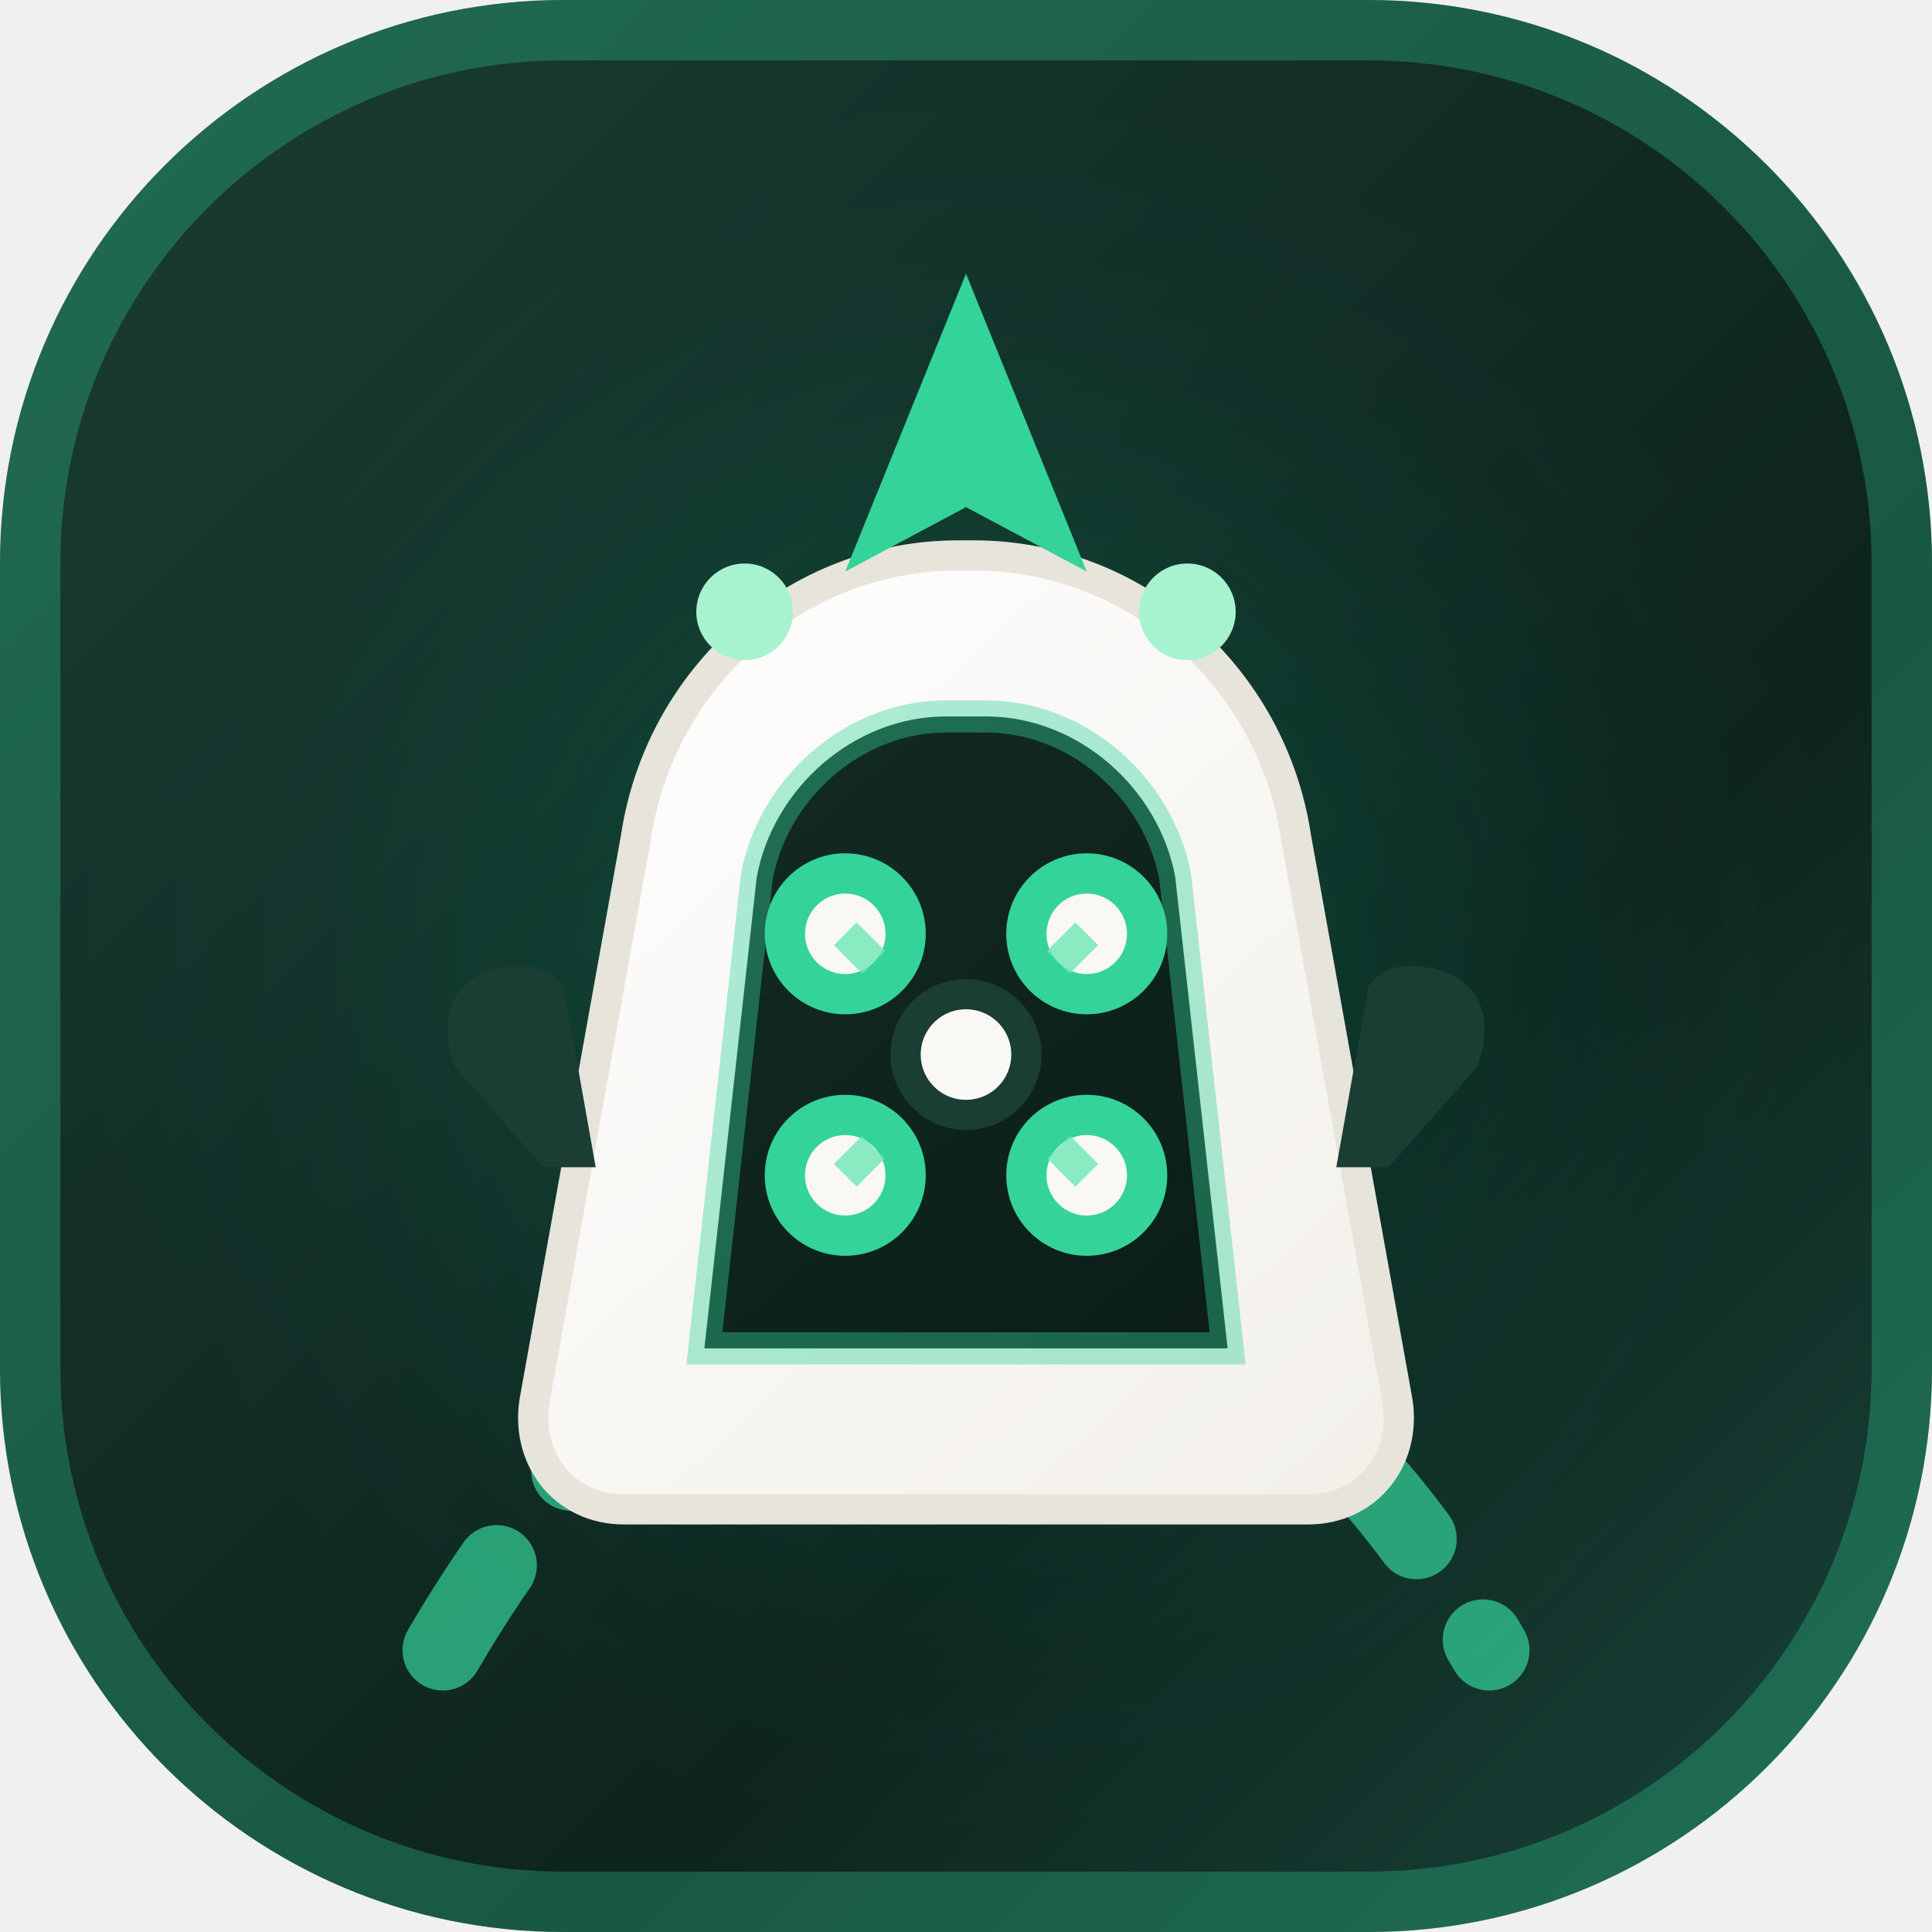
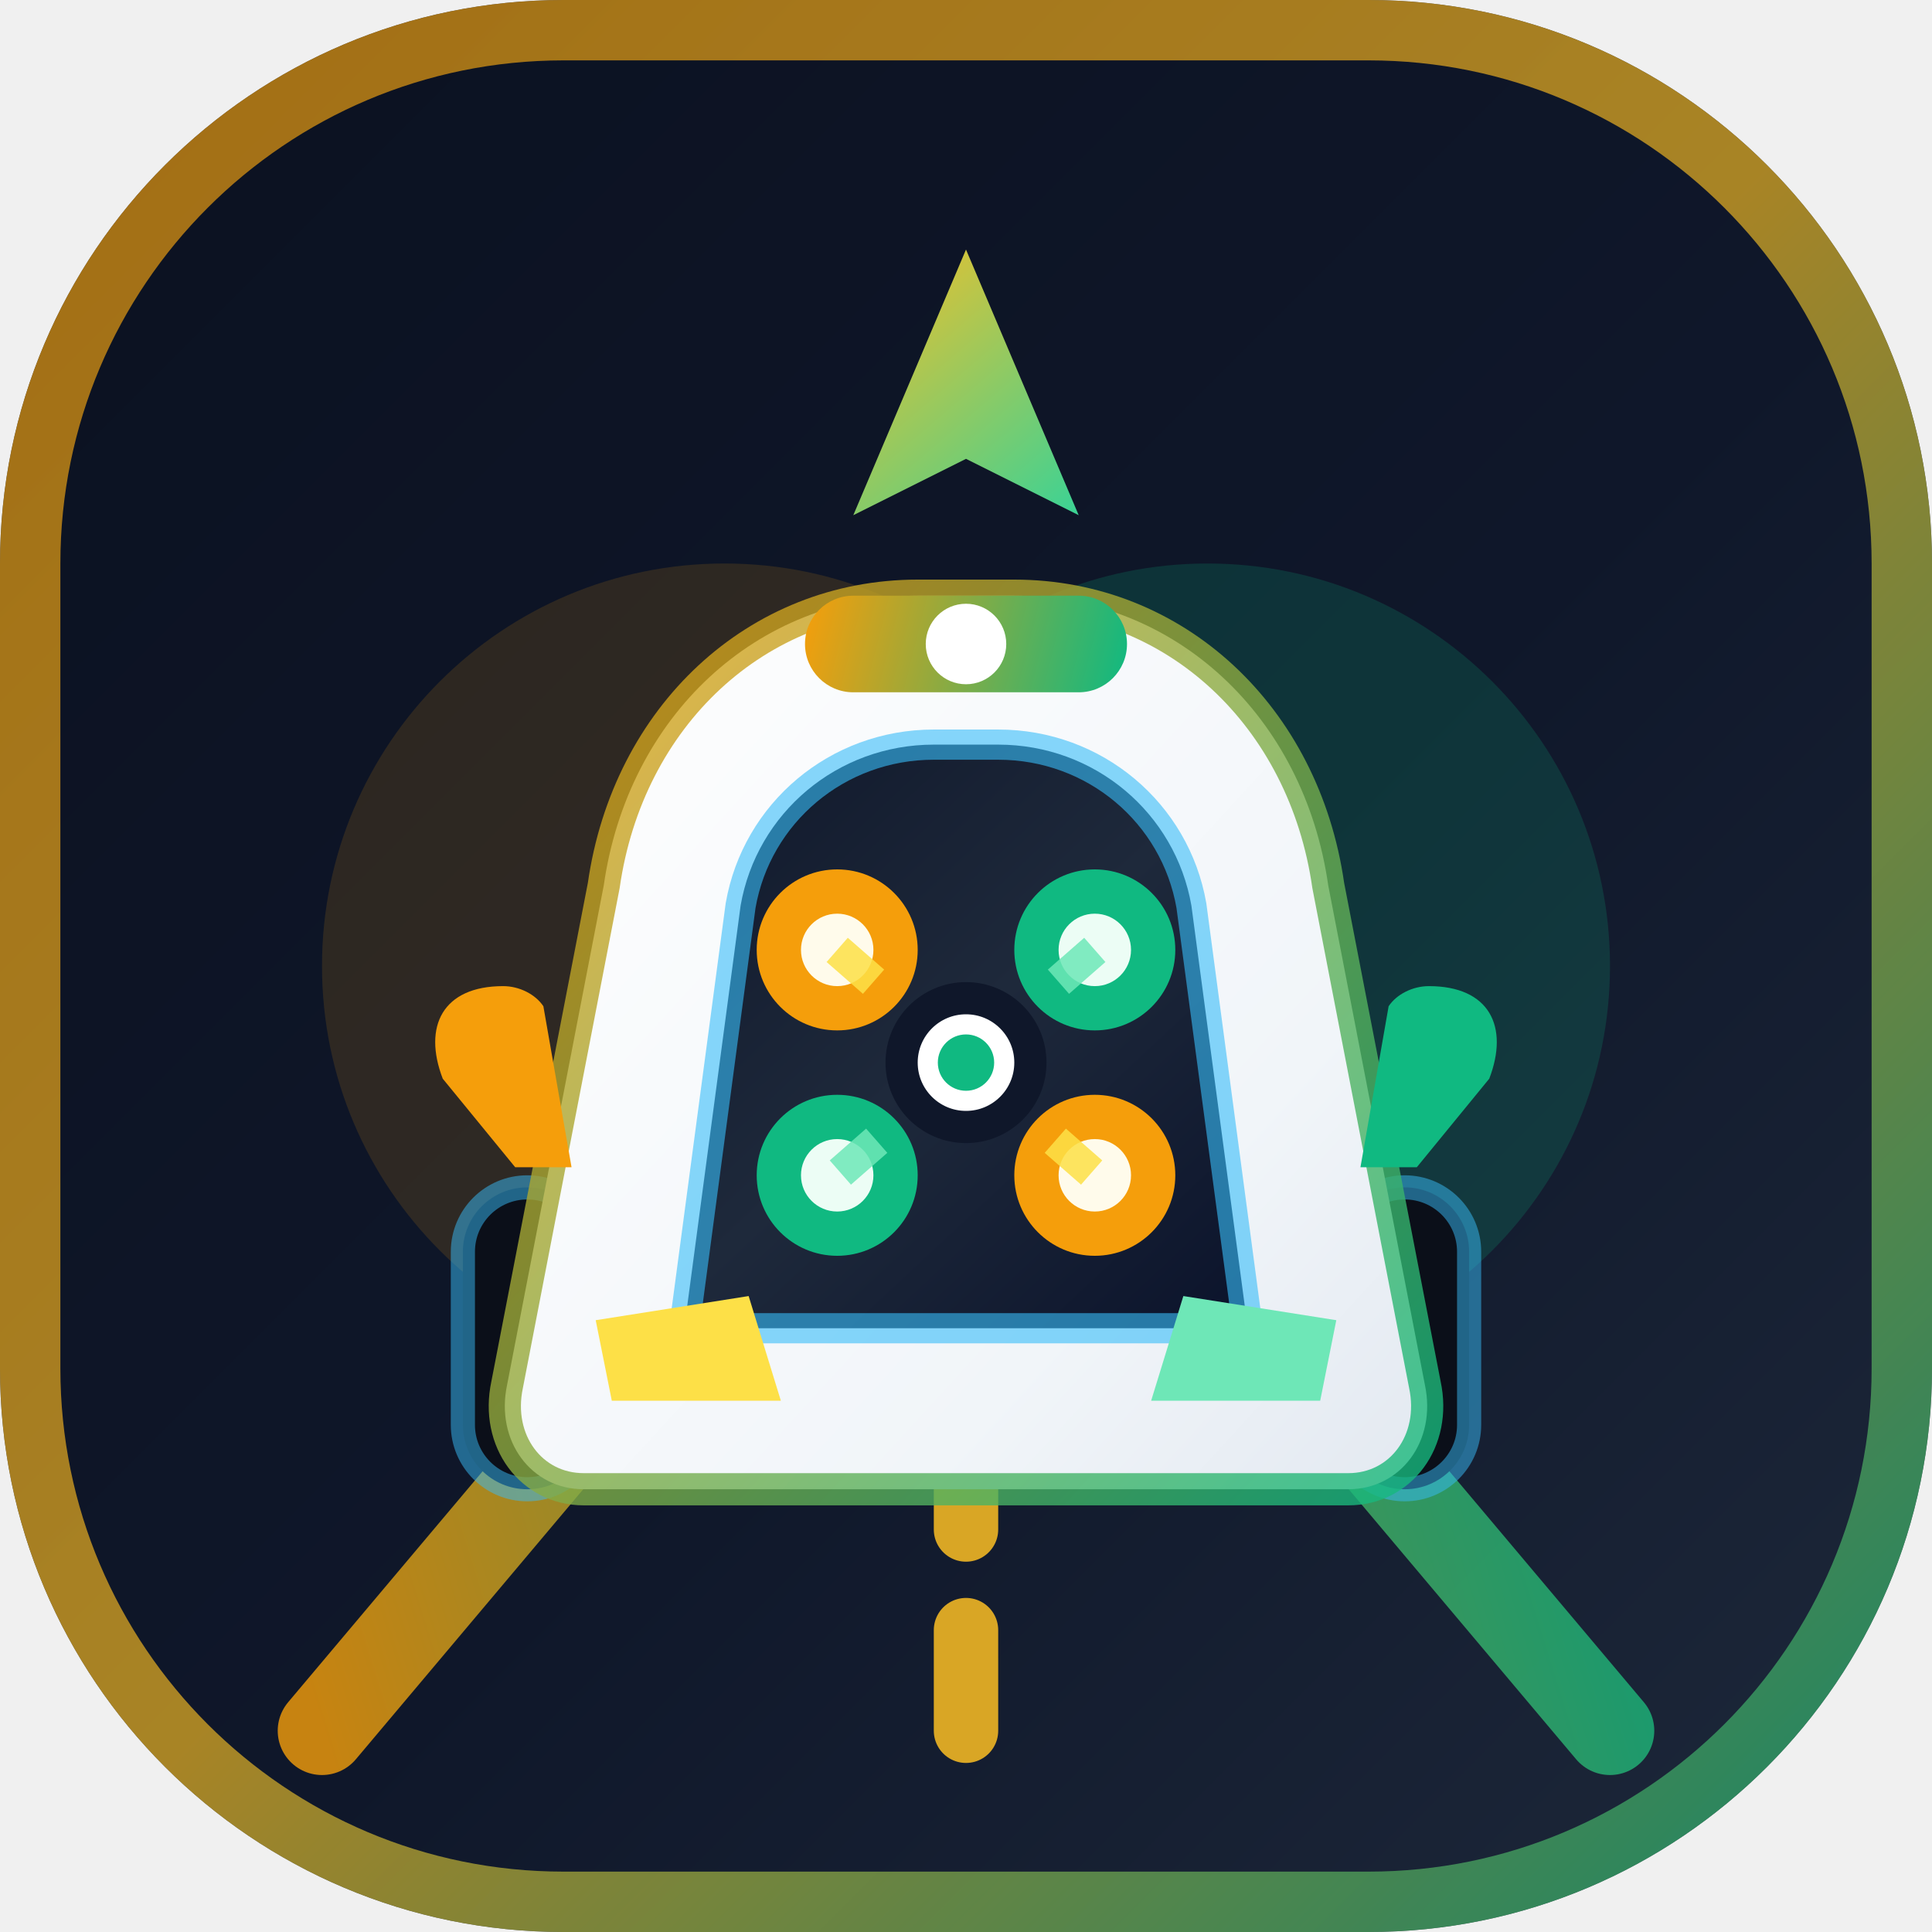
<svg xmlns="http://www.w3.org/2000/svg" viewBox="0 0 48 48" fill="none">
-   <rect width="48" height="48" rx="14" fill="url(#emblem_bg)" />
-   <rect x="0.75" y="0.75" width="46.5" height="46.5" rx="13.25" stroke="#34D399" stroke-opacity="0.3" stroke-width="1.5" />
-   <circle cx="24" cy="24" r="13" fill="#10B981" fill-opacity="0.16" filter="blur(5px)" />
-   <path d="M11 41C14.5 35 18.5 32 24 32C29.5 32 33.5 35 37 41" stroke="#34D399" stroke-width="2" stroke-linecap="round" stroke-dasharray="2.5 3" stroke-opacity="0.7" />
-   <path d="M15.5 37.5C14 37.5 13 36.2 13.3 34.7L15.8 20.8C16.4 16.8 19.8 13.8 23.8 13.8H24.2C28.2 13.8 31.6 16.8 32.2 20.8L34.7 34.7C35 36.2 34 37.5 32.5 37.5H15.5Z" fill="url(#cab_body)" />
-   <path d="M15.5 37.5C14 37.5 13 36.2 13.3 34.7L15.8 20.8C16.4 16.8 19.8 13.8 23.8 13.8H24.2C28.2 13.8 31.6 16.8 32.2 20.8L34.7 34.7C35 36.2 34 37.5 32.5 37.5H15.5Z" stroke="#E7E4DC" stroke-width="0.75" />
-   <path d="M13 24C11.3 24 10.8 25.2 11.3 26.5L13.5 29H14.8L14 24.5C13.8 24.2 13.4 24 13 24Z" fill="#1A3D34" />
-   <path d="M35 24C36.7 24 37.2 25.2 36.7 26.5L34.5 29H33.2L34 24.5C34.2 24.2 34.6 24 35 24Z" fill="#1A3D34" />
-   <path d="M17.5 33.5L18.8 21.8C19.2 19.6 21.2 17.8 23.5 17.8H24.5C26.8 17.8 28.8 19.6 29.2 21.8L30.5 33.5H17.5Z" fill="url(#canopy_glass)" />
-   <path d="M17.5 33.5L18.8 21.8C19.2 19.6 21.2 17.8 23.5 17.8H24.5C26.8 17.8 28.8 19.6 29.2 21.8L30.5 33.5H17.5Z" stroke="#34D399" stroke-width="0.8" stroke-opacity="0.4" />
-   <circle cx="21" cy="23.2" r="2" fill="#34D399" />
-   <circle cx="21" cy="23.2" r="1" fill="#FAF8F5" />
-   <circle cx="27" cy="23.2" r="2" fill="#34D399" />
-   <circle cx="27" cy="23.2" r="1" fill="#FAF8F5" />
-   <circle cx="21" cy="29.2" r="2" fill="#34D399" />
-   <circle cx="21" cy="29.2" r="1" fill="#FAF8F5" />
-   <circle cx="27" cy="29.2" r="2" fill="#34D399" />
-   <circle cx="27" cy="29.2" r="1" fill="#FAF8F5" />
-   <line x1="21" y1="23.2" x2="27" y2="29.2" stroke="#6EE7B7" stroke-width="0.8" stroke-opacity="0.8" stroke-dasharray="1 1.5" />
-   <line x1="27" y1="23.2" x2="21" y2="29.2" stroke="#6EE7B7" stroke-width="0.8" stroke-opacity="0.8" stroke-dasharray="1 1.5" />
-   <circle cx="24" cy="26.2" r="1.5" fill="#FAF8F5" stroke="#1A3D34" stroke-width="0.75" />
-   <path d="M21 14.2L24 6.8L27 14.2L24 12.6L21 14.2Z" fill="#34D399" />
-   <circle cx="18.5" cy="15.2" r="1.2" fill="#A7F3D0" />
-   <circle cx="29.5" cy="15.2" r="1.2" fill="#A7F3D0" />
+   <rect width="48" height="48" rx="14" fill="url(#fs_badge_bg)" />
+   <rect x="0.75" y="0.75" width="46.5" height="46.5" rx="13.25" stroke="url(#fs_border_grad)" stroke-width="1.5" stroke-opacity="0.65" />
+   <circle cx="18" cy="24" r="10" fill="#F59E0B" fill-opacity="0.14" />
+   <circle cx="30" cy="24" r="10" fill="#10B981" fill-opacity="0.18" />
+   <path d="M8 43L16 33.5M40 43L32 33.5" stroke="url(#road_neon_grad)" stroke-width="2.2" stroke-linecap="round" stroke-opacity="0.8" />
+   <line x1="24" y1="43" x2="24" y2="34" stroke="#FBBF24" stroke-width="1.6" stroke-dasharray="2.5 2.5" stroke-linecap="round" stroke-opacity="0.85" />
+   <rect x="11.5" y="29.5" width="3.2" height="7.5" rx="1.6" fill="#0B0F19" stroke="#38BDF8" stroke-width="0.6" stroke-opacity="0.5" />
+   <rect x="33.3" y="29.5" width="3.2" height="7.5" rx="1.6" fill="#0B0F19" stroke="#38BDF8" stroke-width="0.6" stroke-opacity="0.5" />
+   <path d="M14.5 37C13.2 37 12.3 35.8 12.6 34.4L15 22C15.6 17.8 18.8 14.8 22.8 14.8H25.2C29.2 14.8 32.4 17.8 33 22L35.4 34.4C35.7 35.8 34.8 37 33.5 37H14.5Z" fill="url(#cab_body_platinum)" />
+   <path d="M14.5 37C13.2 37 12.3 35.8 12.6 34.4L15 22C15.6 17.8 18.8 14.8 22.8 14.8H25.2C29.2 14.8 32.4 17.8 33 22L35.4 34.4C35.7 35.8 34.8 37 33.5 37H14.5Z" stroke="url(#cab_body_stroke)" stroke-width="0.8" />
+   <path d="M12.5 24.5C11 24.5 10.5 25.5 11 26.8L12.8 29H14.2L13.5 25C13.3 24.7 12.9 24.5 12.5 24.5Z" fill="#F59E0B" />
+   <path d="M35.5 24.5C37 24.5 37.5 25.5 37 26.8L35.2 29H33.8L34.5 25C34.7 24.7 35.1 24.5 35.5 24.5Z" fill="#10B981" />
+   <path d="M17 33L18.4 22.5C18.8 20.2 20.8 18.5 23.2 18.5H24.8C27.2 18.5 29.2 20.2 29.6 22.5L31 33H17Z" fill="url(#cab_canopy_tint)" />
+   <path d="M17 33L18.4 22.5C18.8 20.2 20.8 18.5 23.2 18.5H24.8C27.2 18.5 29.2 20.2 29.6 22.5L31 33H17Z" stroke="#38BDF8" stroke-width="0.75" stroke-opacity="0.6" />
+   <circle cx="20.8" cy="23.6" r="2" fill="#F59E0B" />
+   <circle cx="20.8" cy="23.6" r="0.9" fill="#FFFBEB" />
+   <circle cx="27.2" cy="23.6" r="2" fill="#10B981" />
+   <circle cx="27.2" cy="23.6" r="0.9" fill="#ECFDF5" />
+   <circle cx="20.8" cy="29.2" r="2" fill="#10B981" />
+   <circle cx="20.8" cy="29.2" r="0.9" fill="#ECFDF5" />
+   <circle cx="27.2" cy="29.2" r="2" fill="#F59E0B" />
+   <circle cx="27.2" cy="29.2" r="0.9" fill="#FFFBEB" />
+   <line x1="20.8" y1="23.6" x2="27.2" y2="29.2" stroke="#FDE047" stroke-width="0.8" stroke-opacity="0.85" stroke-dasharray="1.2 1.2" />
+   <line x1="27.2" y1="23.6" x2="20.8" y2="29.2" stroke="#6EE7B7" stroke-width="0.8" stroke-opacity="0.85" stroke-dasharray="1.2 1.2" />
+   <circle cx="24" cy="26.4" r="1.6" fill="#FFFFFF" stroke="#0F172A" stroke-width="0.8" />
+   <circle cx="24" cy="26.4" r="0.7" fill="#10B981" />
+   <polygon points="15.2,34.8 19.4,34.8 18.6,32.2 14.8,32.8" fill="#FDE047" />
+   <polygon points="32.8,34.8 28.6,34.8 29.4,32.2 33.2,32.8" fill="#6EE7B7" />
+   <rect x="20" y="14.8" width="8" height="2.4" rx="1.2" fill="url(#roof_pod_grad)" />
+   <circle cx="24" cy="16" r="1" fill="#FFFFFF" />
+   <path d="M21.2 12.8L24 6.2L26.8 12.8L24 11.4L21.2 12.8Z" fill="url(#waypoint_arrow_grad)" />
  <defs>
-     <linearGradient id="emblem_bg" x1="0" y1="0" x2="48" y2="48" gradientUnits="userSpaceOnUse">
-       <stop stop-color="#1A3D34" />
-       <stop offset="0.65" stop-color="#0E241E" />
-       <stop offset="1" stop-color="#19463B" />
+     <linearGradient id="fs_badge_bg" x1="0" y1="0" x2="48" y2="48" gradientUnits="userSpaceOnUse">
+       <stop stop-color="#0B1120" />
+       <stop offset="0.55" stop-color="#0F172A" />
+       <stop offset="1" stop-color="#1E293B" />
    </linearGradient>
-     <linearGradient id="cab_body" x1="13" y1="14" x2="35" y2="38" gradientUnits="userSpaceOnUse">
+     <linearGradient id="fs_border_grad" x1="0" y1="0" x2="48" y2="48" gradientUnits="userSpaceOnUse">
+       <stop stop-color="#F59E0B" />
+       <stop offset="0.5" stop-color="#FBBF24" />
+       <stop offset="1" stop-color="#10B981" />
+     </linearGradient>
+     <linearGradient id="road_neon_grad" x1="8" y1="43" x2="40" y2="33" gradientUnits="userSpaceOnUse">
+       <stop stop-color="#F59E0B" />
+       <stop offset="1" stop-color="#10B981" />
+     </linearGradient>
+     <linearGradient id="cab_body_platinum" x1="12" y1="15" x2="36" y2="37" gradientUnits="userSpaceOnUse">
      <stop stop-color="#FFFFFF" />
-       <stop offset="1" stop-color="#F2EFE9" />
+       <stop offset="0.7" stop-color="#F1F5F9" />
+       <stop offset="1" stop-color="#E2E8F0" />
    </linearGradient>
-     <linearGradient id="canopy_glass" x1="17" y1="18" x2="31" y2="34" gradientUnits="userSpaceOnUse">
-       <stop stop-color="#132B24" />
-       <stop offset="1" stop-color="#0B1C17" />
+     <linearGradient id="cab_body_stroke" x1="12" y1="15" x2="36" y2="37" gradientUnits="userSpaceOnUse">
+       <stop stop-color="#F59E0B" stop-opacity="0.8" />
+       <stop offset="1" stop-color="#10B981" stop-opacity="0.8" />
+     </linearGradient>
+     <linearGradient id="cab_canopy_tint" x1="17" y1="18" x2="31" y2="33" gradientUnits="userSpaceOnUse">
+       <stop stop-color="#0F172A" />
+       <stop offset="0.5" stop-color="#1E293B" />
+       <stop offset="1" stop-color="#0B132B" />
+     </linearGradient>
+     <linearGradient id="roof_pod_grad" x1="20" y1="15" x2="28" y2="17" gradientUnits="userSpaceOnUse">
+       <stop stop-color="#F59E0B" />
+       <stop offset="1" stop-color="#10B981" />
+     </linearGradient>
+     <linearGradient id="waypoint_arrow_grad" x1="21" y1="6" x2="27" y2="13" gradientUnits="userSpaceOnUse">
+       <stop stop-color="#FBBF24" />
+       <stop offset="1" stop-color="#34D399" />
    </linearGradient>
  </defs>
</svg>
